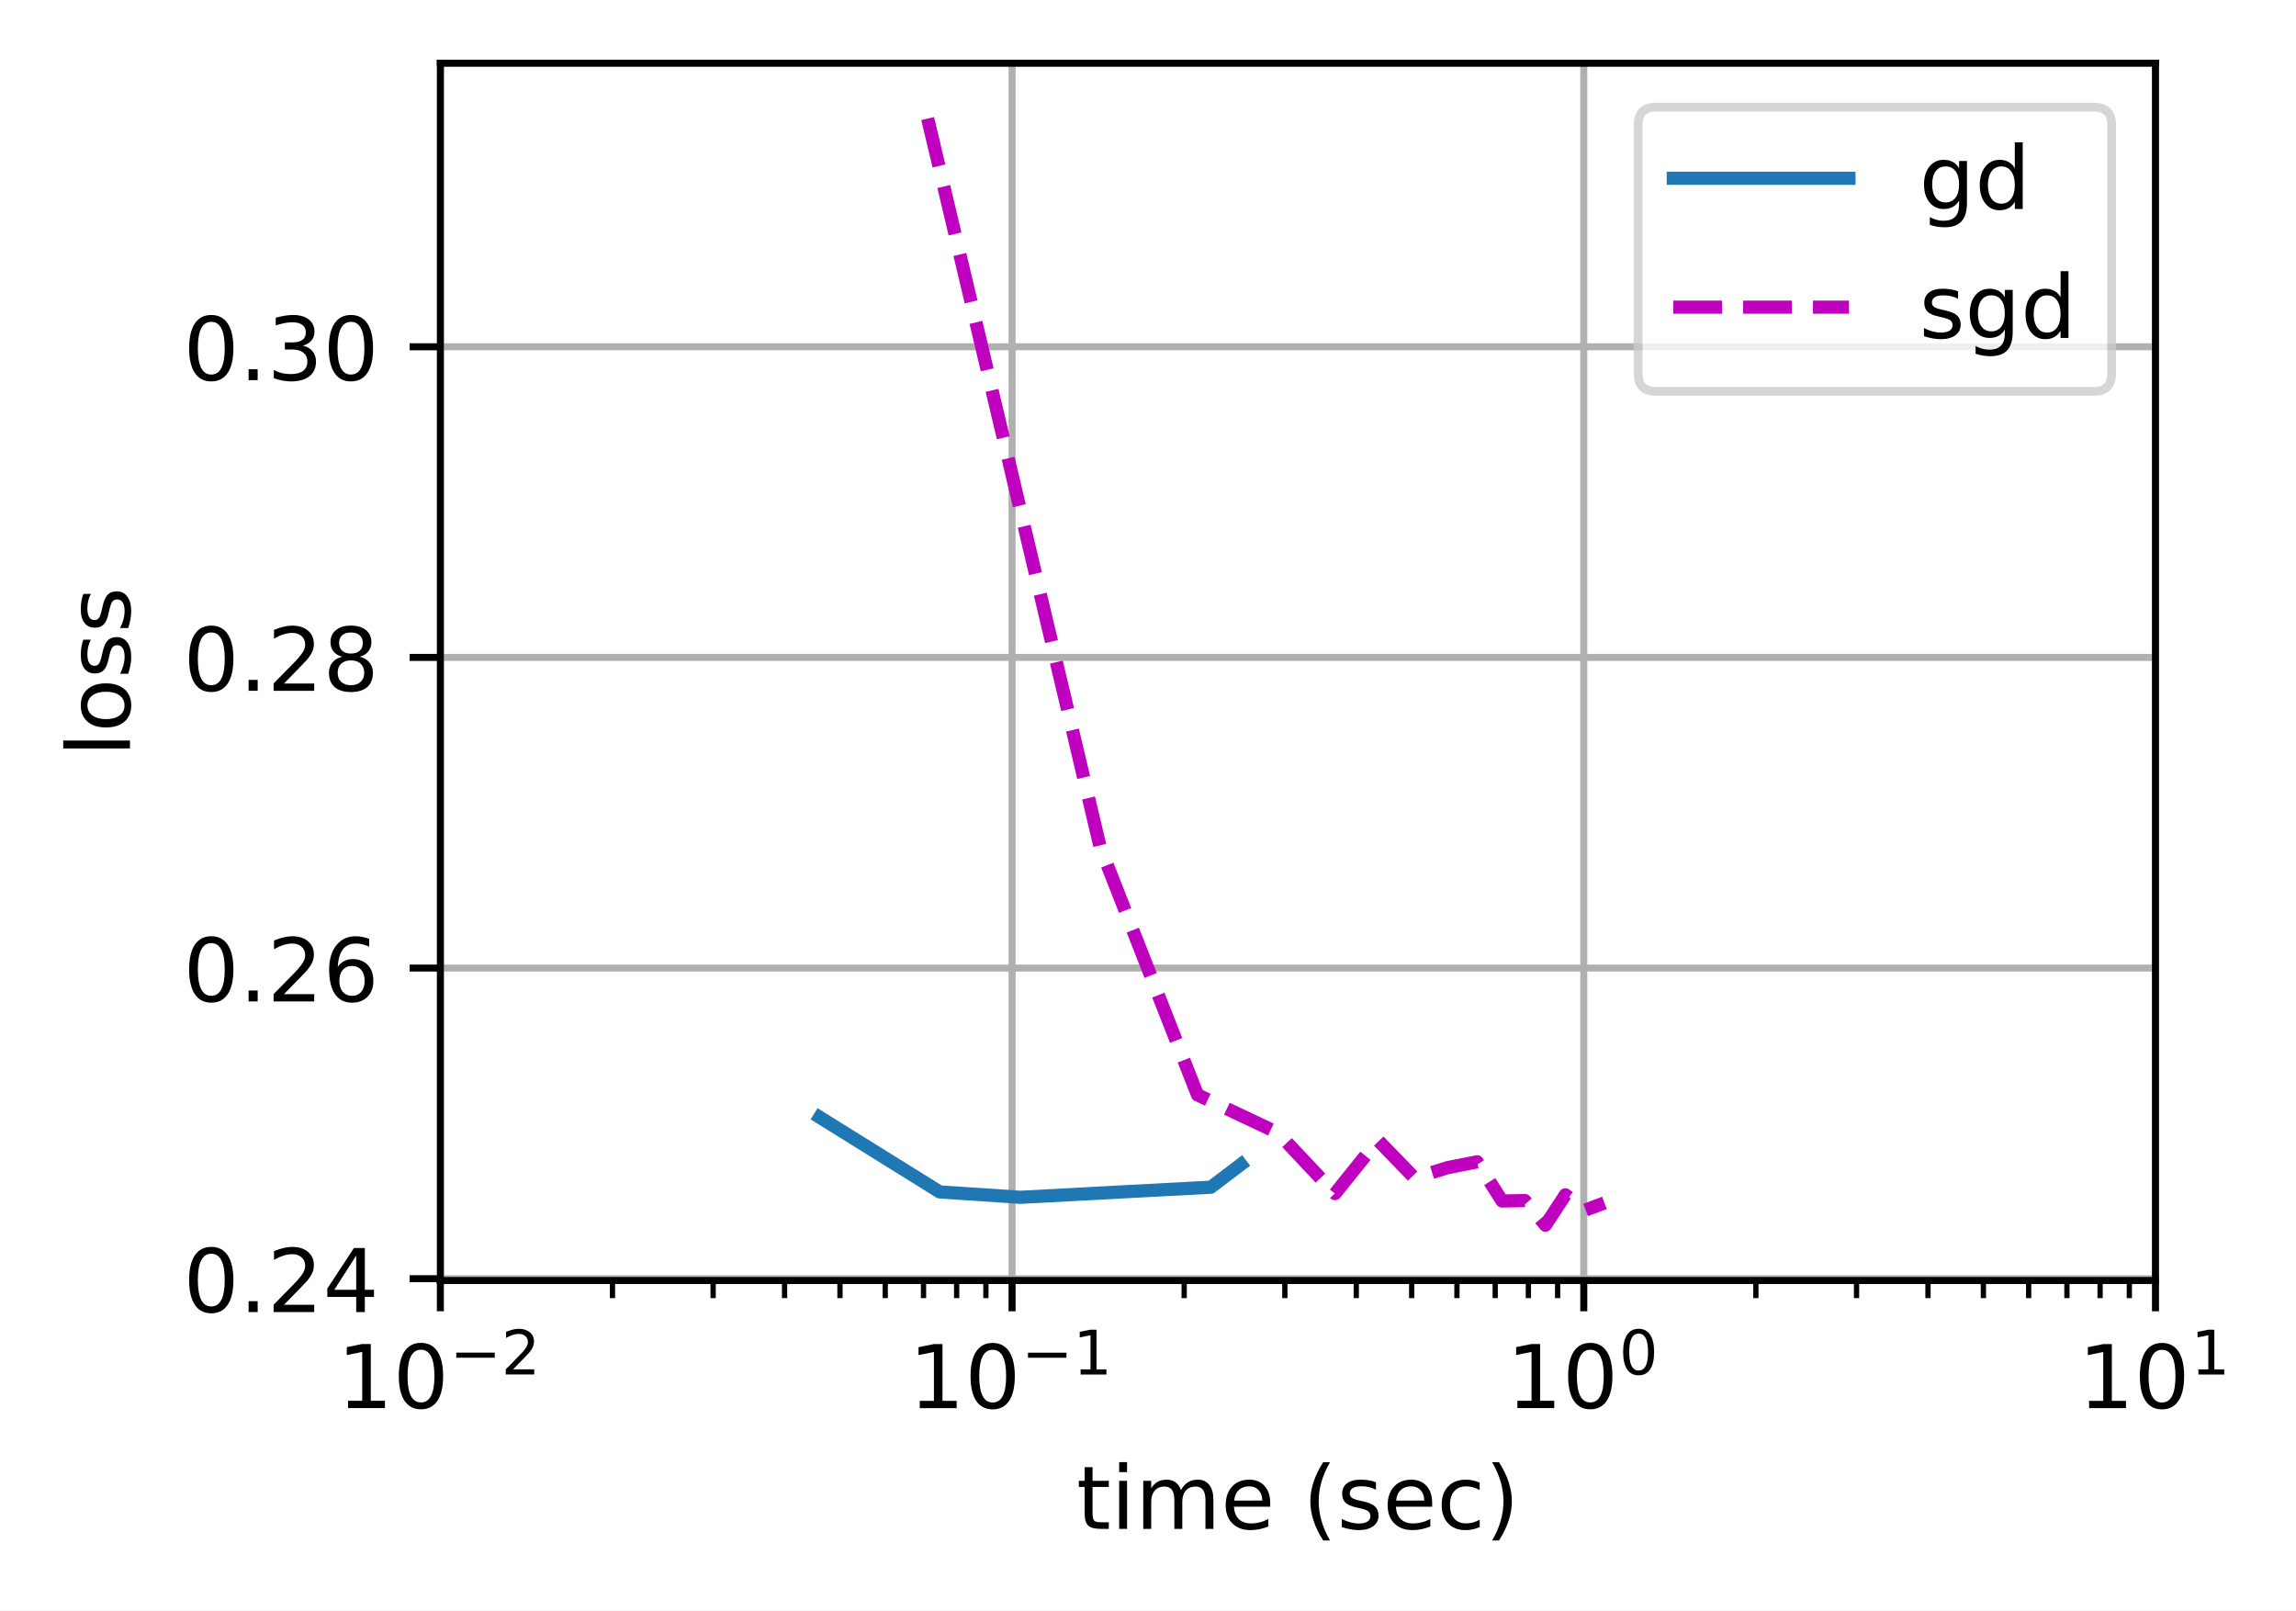
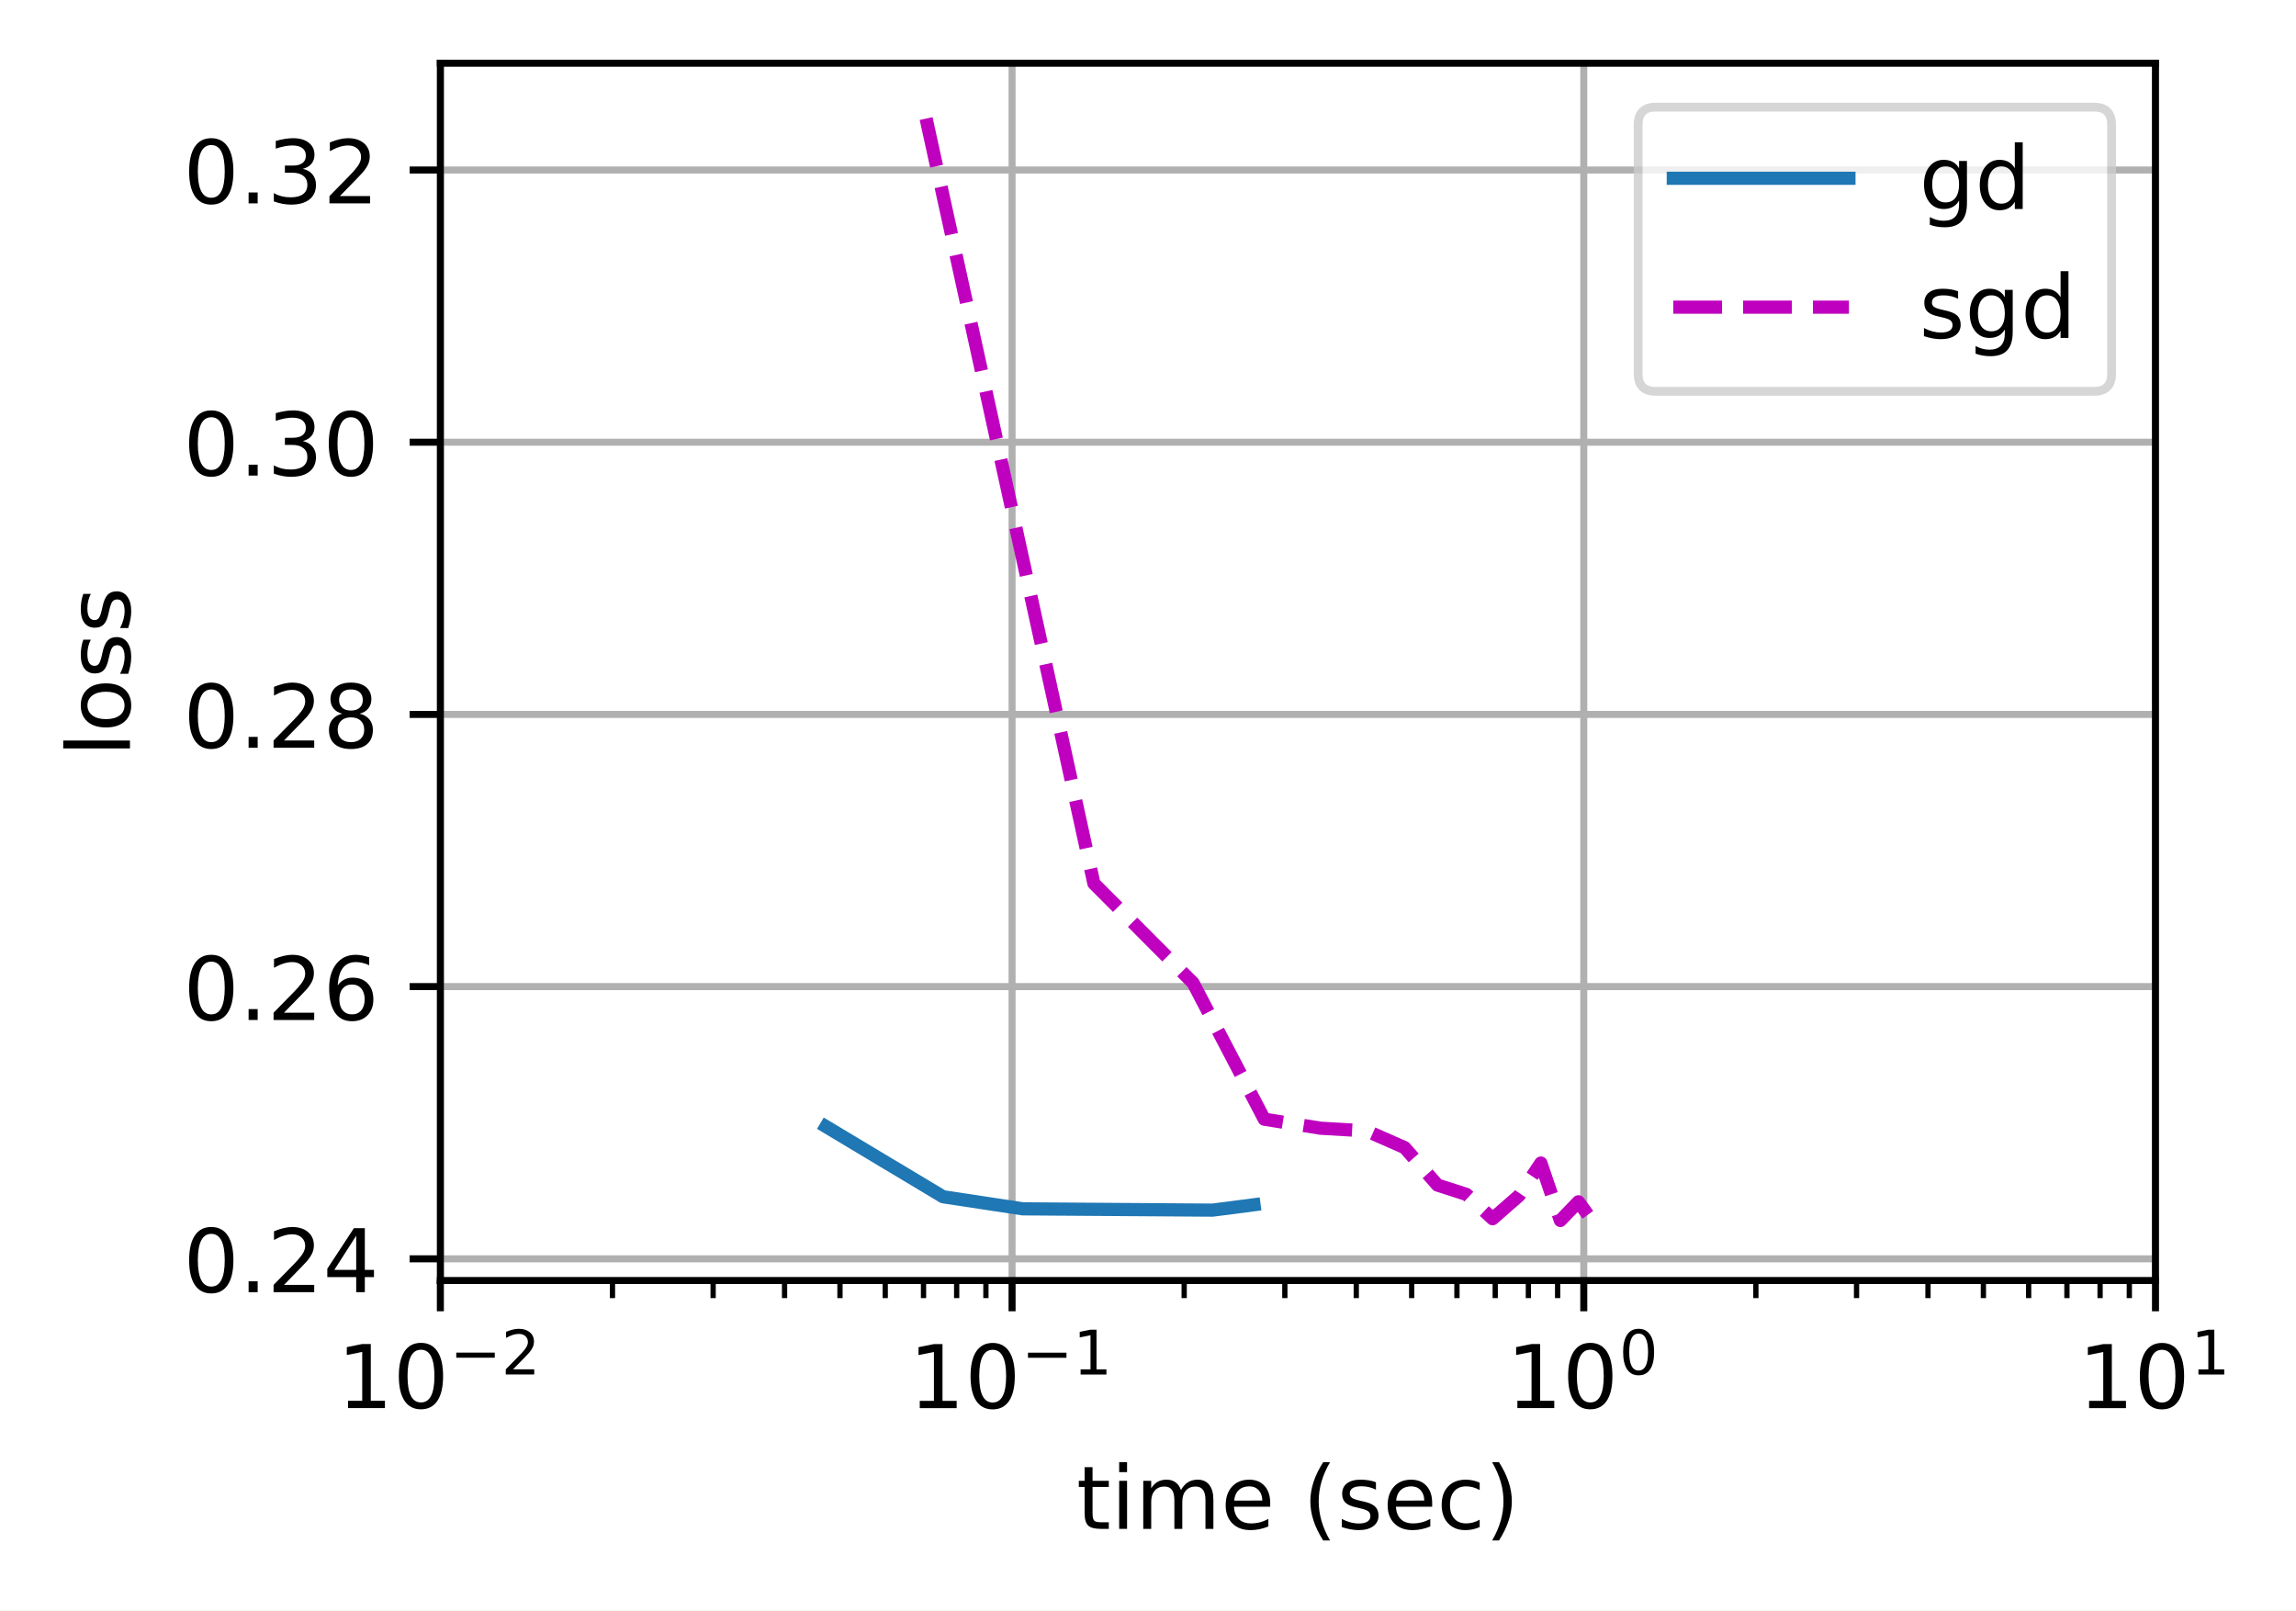
<svg xmlns="http://www.w3.org/2000/svg" xmlns:xlink="http://www.w3.org/1999/xlink" width="261.444pt" height="183.356pt" viewBox="0 0 261.444 183.356" version="1.1">
  <defs>
    <style type="text/css">*{stroke-linejoin: round; stroke-linecap: butt}</style>
  </defs>
  <g id="figure_1">
    <g id="patch_1">
      <path d="M 0 183.356  L 261.444 183.356  L 261.444 0  L 0 0  z " style="fill: #ffffff" />
    </g>
    <g id="axes_1">
      <g id="patch_2">
        <path d="M 50.144 145.8  L 245.444 145.8  L 245.444 7.2  L 50.144 7.2  z " style="fill: #ffffff" />
      </g>
      <g id="matplotlib.axis_1">
        <g id="xtick_1">
          <g id="line2d_1">
-             <path d="M 50.144 145.8  L 50.144 7.2  " clip-path="url(#p77223a1e1b)" style="fill: none; stroke: #b0b0b0; stroke-width: 0.8; stroke-linecap: square" />
+             <path d="M 50.144 145.8  L 50.144 7.2  " clip-path="url(#p7cec3d5e2b)" style="fill: none; stroke: #b0b0b0; stroke-width: 0.8; stroke-linecap: square" />
          </g>
          <g id="line2d_2">
            <defs>
-               <path id="mf30fe8eaf8" d="M 0 0  L 0 3.5  " style="stroke: #000000; stroke-width: 0.8" />
-             </defs>
-             <g>
-               <use xlink:href="#mf30fe8eaf8" x="50.144" y="145.8" style="stroke: #000000; stroke-width: 0.8" />
+               <path id="mfbb98a34d4" d="M 0 0  L 0 3.5  " style="stroke: #000000; stroke-width: 0.8" />
+             </defs>
+             <g>
+               <use xlink:href="#mfbb98a34d4" x="50.144" y="145.8" style="stroke: #000000; stroke-width: 0.8" />
            </g>
          </g>
          <g id="text_1">
            <g transform="translate(38.39375 160.3984) scale(0.1 -0.1)">
              <defs>
                <path id="DejaVuSans-31" d="M 794 531  L 1825 531  L 1825 4091  L 703 3866  L 703 4441  L 1819 4666  L 2450 4666  L 2450 531  L 3481 531  L 3481 0  L 794 0  L 794 531  z " transform="scale(0.015625)" />
                <path id="DejaVuSans-30" d="M 2034 4250  Q 1547 4250 1301 3770  Q 1056 3291 1056 2328  Q 1056 1369 1301 889  Q 1547 409 2034 409  Q 2525 409 2770 889  Q 3016 1369 3016 2328  Q 3016 3291 2770 3770  Q 2525 4250 2034 4250  z M 2034 4750  Q 2819 4750 3233 4129  Q 3647 3509 3647 2328  Q 3647 1150 3233 529  Q 2819 -91 2034 -91  Q 1250 -91 836 529  Q 422 1150 422 2328  Q 422 3509 836 4129  Q 1250 4750 2034 4750  z " transform="scale(0.015625)" />
                <path id="DejaVuSans-2212" d="M 678 2272  L 4684 2272  L 4684 1741  L 678 1741  L 678 2272  z " transform="scale(0.015625)" />
                <path id="DejaVuSans-32" d="M 1228 531  L 3431 531  L 3431 0  L 469 0  L 469 531  Q 828 903 1448 1529  Q 2069 2156 2228 2338  Q 2531 2678 2651 2914  Q 2772 3150 2772 3378  Q 2772 3750 2511 3984  Q 2250 4219 1831 4219  Q 1534 4219 1204 4116  Q 875 4013 500 3803  L 500 4441  Q 881 4594 1212 4672  Q 1544 4750 1819 4750  Q 2544 4750 2975 4387  Q 3406 4025 3406 3419  Q 3406 3131 3298 2873  Q 3191 2616 2906 2266  Q 2828 2175 2409 1742  Q 1991 1309 1228 531  z " transform="scale(0.015625)" />
              </defs>
              <use xlink:href="#DejaVuSans-31" transform="translate(0 0.765625)" />
              <use xlink:href="#DejaVuSans-30" transform="translate(63.62305 0.765625)" />
              <use xlink:href="#DejaVuSans-2212" transform="translate(128.2031 39.04688) scale(0.7)" />
              <use xlink:href="#DejaVuSans-32" transform="translate(186.8555 39.04688) scale(0.7)" />
            </g>
          </g>
        </g>
        <g id="xtick_2">
          <g id="line2d_3">
-             <path d="M 115.244 145.8  L 115.244 7.2  " clip-path="url(#p77223a1e1b)" style="fill: none; stroke: #b0b0b0; stroke-width: 0.8; stroke-linecap: square" />
+             <path d="M 115.244 145.8  L 115.244 7.2  " clip-path="url(#p7cec3d5e2b)" style="fill: none; stroke: #b0b0b0; stroke-width: 0.8; stroke-linecap: square" />
          </g>
          <g id="line2d_4">
            <g>
-               <use xlink:href="#mf30fe8eaf8" x="115.244" y="145.8" style="stroke: #000000; stroke-width: 0.8" />
+               <use xlink:href="#mfbb98a34d4" x="115.244" y="145.8" style="stroke: #000000; stroke-width: 0.8" />
            </g>
          </g>
          <g id="text_2">
            <g transform="translate(103.4938 160.3984) scale(0.1 -0.1)">
              <use xlink:href="#DejaVuSans-31" transform="translate(0 0.684375)" />
              <use xlink:href="#DejaVuSans-30" transform="translate(63.62305 0.684375)" />
              <use xlink:href="#DejaVuSans-2212" transform="translate(128.2031 38.96563) scale(0.7)" />
              <use xlink:href="#DejaVuSans-31" transform="translate(186.8555 38.96563) scale(0.7)" />
            </g>
          </g>
        </g>
        <g id="xtick_3">
          <g id="line2d_5">
-             <path d="M 180.344 145.8  L 180.344 7.2  " clip-path="url(#p77223a1e1b)" style="fill: none; stroke: #b0b0b0; stroke-width: 0.8; stroke-linecap: square" />
+             <path d="M 180.344 145.8  L 180.344 7.2  " clip-path="url(#p7cec3d5e2b)" style="fill: none; stroke: #b0b0b0; stroke-width: 0.8; stroke-linecap: square" />
          </g>
          <g id="line2d_6">
            <g>
-               <use xlink:href="#mf30fe8eaf8" x="180.344" y="145.8" style="stroke: #000000; stroke-width: 0.8" />
+               <use xlink:href="#mfbb98a34d4" x="180.344" y="145.8" style="stroke: #000000; stroke-width: 0.8" />
            </g>
          </g>
          <g id="text_3">
            <g transform="translate(171.5437 160.3984) scale(0.1 -0.1)">
              <use xlink:href="#DejaVuSans-31" transform="translate(0 0.765625)" />
              <use xlink:href="#DejaVuSans-30" transform="translate(63.62305 0.765625)" />
              <use xlink:href="#DejaVuSans-30" transform="translate(128.2031 39.04688) scale(0.7)" />
            </g>
          </g>
        </g>
        <g id="xtick_4">
          <g id="line2d_7">
-             <path d="M 245.444 145.8  L 245.444 7.2  " clip-path="url(#p77223a1e1b)" style="fill: none; stroke: #b0b0b0; stroke-width: 0.8; stroke-linecap: square" />
+             <path d="M 245.444 145.8  L 245.444 7.2  " clip-path="url(#p7cec3d5e2b)" style="fill: none; stroke: #b0b0b0; stroke-width: 0.8; stroke-linecap: square" />
          </g>
          <g id="line2d_8">
            <g>
-               <use xlink:href="#mf30fe8eaf8" x="245.444" y="145.8" style="stroke: #000000; stroke-width: 0.8" />
+               <use xlink:href="#mfbb98a34d4" x="245.444" y="145.8" style="stroke: #000000; stroke-width: 0.8" />
            </g>
          </g>
          <g id="text_4">
            <g transform="translate(236.6438 160.3984) scale(0.1 -0.1)">
              <use xlink:href="#DejaVuSans-31" transform="translate(0 0.684375)" />
              <use xlink:href="#DejaVuSans-30" transform="translate(63.62305 0.684375)" />
              <use xlink:href="#DejaVuSans-31" transform="translate(128.2031 38.96563) scale(0.7)" />
            </g>
          </g>
        </g>
        <g id="xtick_5">
          <g id="line2d_9">
            <defs>
-               <path id="mfc006cf61f" d="M 0 0  L 0 2  " style="stroke: #000000; stroke-width: 0.6" />
-             </defs>
-             <g>
-               <use xlink:href="#mfc006cf61f" x="69.741" y="145.8" style="stroke: #000000; stroke-width: 0.6" />
+               <path id="m5ba0577fe9" d="M 0 0  L 0 2  " style="stroke: #000000; stroke-width: 0.6" />
+             </defs>
+             <g>
+               <use xlink:href="#m5ba0577fe9" x="69.741" y="145.8" style="stroke: #000000; stroke-width: 0.6" />
            </g>
          </g>
        </g>
        <g id="xtick_6">
          <g id="line2d_10">
            <g>
-               <use xlink:href="#mfc006cf61f" x="81.204" y="145.8" style="stroke: #000000; stroke-width: 0.6" />
+               <use xlink:href="#m5ba0577fe9" x="81.204" y="145.8" style="stroke: #000000; stroke-width: 0.6" />
            </g>
          </g>
        </g>
        <g id="xtick_7">
          <g id="line2d_11">
            <g>
-               <use xlink:href="#mfc006cf61f" x="89.338" y="145.8" style="stroke: #000000; stroke-width: 0.6" />
+               <use xlink:href="#m5ba0577fe9" x="89.338" y="145.8" style="stroke: #000000; stroke-width: 0.6" />
            </g>
          </g>
        </g>
        <g id="xtick_8">
          <g id="line2d_12">
            <g>
-               <use xlink:href="#mfc006cf61f" x="95.647" y="145.8" style="stroke: #000000; stroke-width: 0.6" />
+               <use xlink:href="#m5ba0577fe9" x="95.647" y="145.8" style="stroke: #000000; stroke-width: 0.6" />
            </g>
          </g>
        </g>
        <g id="xtick_9">
          <g id="line2d_13">
            <g>
-               <use xlink:href="#mfc006cf61f" x="100.801" y="145.8" style="stroke: #000000; stroke-width: 0.6" />
+               <use xlink:href="#m5ba0577fe9" x="100.801" y="145.8" style="stroke: #000000; stroke-width: 0.6" />
            </g>
          </g>
        </g>
        <g id="xtick_10">
          <g id="line2d_14">
            <g>
-               <use xlink:href="#mfc006cf61f" x="105.16" y="145.8" style="stroke: #000000; stroke-width: 0.6" />
+               <use xlink:href="#m5ba0577fe9" x="105.16" y="145.8" style="stroke: #000000; stroke-width: 0.6" />
            </g>
          </g>
        </g>
        <g id="xtick_11">
          <g id="line2d_15">
            <g>
-               <use xlink:href="#mfc006cf61f" x="108.935" y="145.8" style="stroke: #000000; stroke-width: 0.6" />
+               <use xlink:href="#m5ba0577fe9" x="108.935" y="145.8" style="stroke: #000000; stroke-width: 0.6" />
            </g>
          </g>
        </g>
        <g id="xtick_12">
          <g id="line2d_16">
            <g>
-               <use xlink:href="#mfc006cf61f" x="112.265" y="145.8" style="stroke: #000000; stroke-width: 0.6" />
+               <use xlink:href="#m5ba0577fe9" x="112.265" y="145.8" style="stroke: #000000; stroke-width: 0.6" />
            </g>
          </g>
        </g>
        <g id="xtick_13">
          <g id="line2d_17">
            <g>
-               <use xlink:href="#mfc006cf61f" x="134.841" y="145.8" style="stroke: #000000; stroke-width: 0.6" />
+               <use xlink:href="#m5ba0577fe9" x="134.841" y="145.8" style="stroke: #000000; stroke-width: 0.6" />
            </g>
          </g>
        </g>
        <g id="xtick_14">
          <g id="line2d_18">
            <g>
-               <use xlink:href="#mfc006cf61f" x="146.304" y="145.8" style="stroke: #000000; stroke-width: 0.6" />
+               <use xlink:href="#m5ba0577fe9" x="146.304" y="145.8" style="stroke: #000000; stroke-width: 0.6" />
            </g>
          </g>
        </g>
        <g id="xtick_15">
          <g id="line2d_19">
            <g>
-               <use xlink:href="#mfc006cf61f" x="154.438" y="145.8" style="stroke: #000000; stroke-width: 0.6" />
+               <use xlink:href="#m5ba0577fe9" x="154.438" y="145.8" style="stroke: #000000; stroke-width: 0.6" />
            </g>
          </g>
        </g>
        <g id="xtick_16">
          <g id="line2d_20">
            <g>
-               <use xlink:href="#mfc006cf61f" x="160.747" y="145.8" style="stroke: #000000; stroke-width: 0.6" />
+               <use xlink:href="#m5ba0577fe9" x="160.747" y="145.8" style="stroke: #000000; stroke-width: 0.6" />
            </g>
          </g>
        </g>
        <g id="xtick_17">
          <g id="line2d_21">
            <g>
-               <use xlink:href="#mfc006cf61f" x="165.901" y="145.8" style="stroke: #000000; stroke-width: 0.6" />
+               <use xlink:href="#m5ba0577fe9" x="165.901" y="145.8" style="stroke: #000000; stroke-width: 0.6" />
            </g>
          </g>
        </g>
        <g id="xtick_18">
          <g id="line2d_22">
            <g>
-               <use xlink:href="#mfc006cf61f" x="170.26" y="145.8" style="stroke: #000000; stroke-width: 0.6" />
+               <use xlink:href="#m5ba0577fe9" x="170.26" y="145.8" style="stroke: #000000; stroke-width: 0.6" />
            </g>
          </g>
        </g>
        <g id="xtick_19">
          <g id="line2d_23">
            <g>
-               <use xlink:href="#mfc006cf61f" x="174.035" y="145.8" style="stroke: #000000; stroke-width: 0.6" />
+               <use xlink:href="#m5ba0577fe9" x="174.035" y="145.8" style="stroke: #000000; stroke-width: 0.6" />
            </g>
          </g>
        </g>
        <g id="xtick_20">
          <g id="line2d_24">
            <g>
-               <use xlink:href="#mfc006cf61f" x="177.365" y="145.8" style="stroke: #000000; stroke-width: 0.6" />
+               <use xlink:href="#m5ba0577fe9" x="177.365" y="145.8" style="stroke: #000000; stroke-width: 0.6" />
            </g>
          </g>
        </g>
        <g id="xtick_21">
          <g id="line2d_25">
            <g>
-               <use xlink:href="#mfc006cf61f" x="199.941" y="145.8" style="stroke: #000000; stroke-width: 0.6" />
+               <use xlink:href="#m5ba0577fe9" x="199.941" y="145.8" style="stroke: #000000; stroke-width: 0.6" />
            </g>
          </g>
        </g>
        <g id="xtick_22">
          <g id="line2d_26">
            <g>
-               <use xlink:href="#mfc006cf61f" x="211.404" y="145.8" style="stroke: #000000; stroke-width: 0.6" />
+               <use xlink:href="#m5ba0577fe9" x="211.404" y="145.8" style="stroke: #000000; stroke-width: 0.6" />
            </g>
          </g>
        </g>
        <g id="xtick_23">
          <g id="line2d_27">
            <g>
-               <use xlink:href="#mfc006cf61f" x="219.538" y="145.8" style="stroke: #000000; stroke-width: 0.6" />
+               <use xlink:href="#m5ba0577fe9" x="219.538" y="145.8" style="stroke: #000000; stroke-width: 0.6" />
            </g>
          </g>
        </g>
        <g id="xtick_24">
          <g id="line2d_28">
            <g>
-               <use xlink:href="#mfc006cf61f" x="225.847" y="145.8" style="stroke: #000000; stroke-width: 0.6" />
+               <use xlink:href="#m5ba0577fe9" x="225.847" y="145.8" style="stroke: #000000; stroke-width: 0.6" />
            </g>
          </g>
        </g>
        <g id="xtick_25">
          <g id="line2d_29">
            <g>
-               <use xlink:href="#mfc006cf61f" x="231.001" y="145.8" style="stroke: #000000; stroke-width: 0.6" />
+               <use xlink:href="#m5ba0577fe9" x="231.001" y="145.8" style="stroke: #000000; stroke-width: 0.6" />
            </g>
          </g>
        </g>
        <g id="xtick_26">
          <g id="line2d_30">
            <g>
-               <use xlink:href="#mfc006cf61f" x="235.36" y="145.8" style="stroke: #000000; stroke-width: 0.6" />
+               <use xlink:href="#m5ba0577fe9" x="235.36" y="145.8" style="stroke: #000000; stroke-width: 0.6" />
            </g>
          </g>
        </g>
        <g id="xtick_27">
          <g id="line2d_31">
            <g>
-               <use xlink:href="#mfc006cf61f" x="239.135" y="145.8" style="stroke: #000000; stroke-width: 0.6" />
+               <use xlink:href="#m5ba0577fe9" x="239.135" y="145.8" style="stroke: #000000; stroke-width: 0.6" />
            </g>
          </g>
        </g>
        <g id="xtick_28">
          <g id="line2d_32">
            <g>
-               <use xlink:href="#mfc006cf61f" x="242.465" y="145.8" style="stroke: #000000; stroke-width: 0.6" />
+               <use xlink:href="#m5ba0577fe9" x="242.465" y="145.8" style="stroke: #000000; stroke-width: 0.6" />
            </g>
          </g>
        </g>
        <g id="text_5">
          <g transform="translate(122.5766 174.0766) scale(0.1 -0.1)">
            <defs>
              <path id="DejaVuSans-74" d="M 1172 4494  L 1172 3500  L 2356 3500  L 2356 3053  L 1172 3053  L 1172 1153  Q 1172 725 1289 603  Q 1406 481 1766 481  L 2356 481  L 2356 0  L 1766 0  Q 1100 0 847 248  Q 594 497 594 1153  L 594 3053  L 172 3053  L 172 3500  L 594 3500  L 594 4494  L 1172 4494  z " transform="scale(0.015625)" />
              <path id="DejaVuSans-69" d="M 603 3500  L 1178 3500  L 1178 0  L 603 0  L 603 3500  z M 603 4863  L 1178 4863  L 1178 4134  L 603 4134  L 603 4863  z " transform="scale(0.015625)" />
              <path id="DejaVuSans-6d" d="M 3328 2828  Q 3544 3216 3844 3400  Q 4144 3584 4550 3584  Q 5097 3584 5394 3201  Q 5691 2819 5691 2113  L 5691 0  L 5113 0  L 5113 2094  Q 5113 2597 4934 2840  Q 4756 3084 4391 3084  Q 3944 3084 3684 2787  Q 3425 2491 3425 1978  L 3425 0  L 2847 0  L 2847 2094  Q 2847 2600 2669 2842  Q 2491 3084 2119 3084  Q 1678 3084 1418 2786  Q 1159 2488 1159 1978  L 1159 0  L 581 0  L 581 3500  L 1159 3500  L 1159 2956  Q 1356 3278 1631 3431  Q 1906 3584 2284 3584  Q 2666 3584 2933 3390  Q 3200 3197 3328 2828  z " transform="scale(0.015625)" />
              <path id="DejaVuSans-65" d="M 3597 1894  L 3597 1613  L 953 1613  Q 991 1019 1311 708  Q 1631 397 2203 397  Q 2534 397 2845 478  Q 3156 559 3463 722  L 3463 178  Q 3153 47 2828 -22  Q 2503 -91 2169 -91  Q 1331 -91 842 396  Q 353 884 353 1716  Q 353 2575 817 3079  Q 1281 3584 2069 3584  Q 2775 3584 3186 3129  Q 3597 2675 3597 1894  z M 3022 2063  Q 3016 2534 2758 2815  Q 2500 3097 2075 3097  Q 1594 3097 1305 2825  Q 1016 2553 972 2059  L 3022 2063  z " transform="scale(0.015625)" />
              <path id="DejaVuSans-20" transform="scale(0.015625)" />
              <path id="DejaVuSans-28" d="M 1984 4856  Q 1566 4138 1362 3434  Q 1159 2731 1159 2009  Q 1159 1288 1364 580  Q 1569 -128 1984 -844  L 1484 -844  Q 1016 -109 783 600  Q 550 1309 550 2009  Q 550 2706 781 3412  Q 1013 4119 1484 4856  L 1984 4856  z " transform="scale(0.015625)" />
              <path id="DejaVuSans-73" d="M 2834 3397  L 2834 2853  Q 2591 2978 2328 3040  Q 2066 3103 1784 3103  Q 1356 3103 1142 2972  Q 928 2841 928 2578  Q 928 2378 1081 2264  Q 1234 2150 1697 2047  L 1894 2003  Q 2506 1872 2764 1633  Q 3022 1394 3022 966  Q 3022 478 2636 193  Q 2250 -91 1575 -91  Q 1294 -91 989 -36  Q 684 19 347 128  L 347 722  Q 666 556 975 473  Q 1284 391 1588 391  Q 1994 391 2212 530  Q 2431 669 2431 922  Q 2431 1156 2273 1281  Q 2116 1406 1581 1522  L 1381 1569  Q 847 1681 609 1914  Q 372 2147 372 2553  Q 372 3047 722 3315  Q 1072 3584 1716 3584  Q 2034 3584 2315 3537  Q 2597 3491 2834 3397  z " transform="scale(0.015625)" />
              <path id="DejaVuSans-63" d="M 3122 3366  L 3122 2828  Q 2878 2963 2633 3030  Q 2388 3097 2138 3097  Q 1578 3097 1268 2742  Q 959 2388 959 1747  Q 959 1106 1268 751  Q 1578 397 2138 397  Q 2388 397 2633 464  Q 2878 531 3122 666  L 3122 134  Q 2881 22 2623 -34  Q 2366 -91 2075 -91  Q 1284 -91 818 406  Q 353 903 353 1747  Q 353 2603 823 3093  Q 1294 3584 2113 3584  Q 2378 3584 2631 3529  Q 2884 3475 3122 3366  z " transform="scale(0.015625)" />
              <path id="DejaVuSans-29" d="M 513 4856  L 1013 4856  Q 1481 4119 1714 3412  Q 1947 2706 1947 2009  Q 1947 1309 1714 600  Q 1481 -109 1013 -844  L 513 -844  Q 928 -128 1133 580  Q 1338 1288 1338 2009  Q 1338 2731 1133 3434  Q 928 4138 513 4856  z " transform="scale(0.015625)" />
            </defs>
            <use xlink:href="#DejaVuSans-74" />
            <use xlink:href="#DejaVuSans-69" x="39.209" />
            <use xlink:href="#DejaVuSans-6d" x="66.992" />
            <use xlink:href="#DejaVuSans-65" x="164.404" />
            <use xlink:href="#DejaVuSans-20" x="225.928" />
            <use xlink:href="#DejaVuSans-28" x="257.715" />
            <use xlink:href="#DejaVuSans-73" x="296.729" />
            <use xlink:href="#DejaVuSans-65" x="348.828" />
            <use xlink:href="#DejaVuSans-63" x="410.352" />
            <use xlink:href="#DejaVuSans-29" x="465.332" />
          </g>
        </g>
      </g>
      <g id="matplotlib.axis_2">
        <g id="ytick_1">
          <g id="line2d_33">
-             <path d="M 50.144 145.592  L 245.444 145.592  " clip-path="url(#p77223a1e1b)" style="fill: none; stroke: #b0b0b0; stroke-width: 0.8; stroke-linecap: square" />
+             <path d="M 50.144 143.33  L 245.444 143.33  " clip-path="url(#p7cec3d5e2b)" style="fill: none; stroke: #b0b0b0; stroke-width: 0.8; stroke-linecap: square" />
          </g>
          <g id="line2d_34">
            <defs>
-               <path id="mb74a98aa8b" d="M 0 0  L -3.5 0  " style="stroke: #000000; stroke-width: 0.8" />
-             </defs>
-             <g>
-               <use xlink:href="#mb74a98aa8b" x="50.144" y="145.592" style="stroke: #000000; stroke-width: 0.8" />
+               <path id="m861fe963ca" d="M 0 0  L -3.5 0  " style="stroke: #000000; stroke-width: 0.8" />
+             </defs>
+             <g>
+               <use xlink:href="#m861fe963ca" x="50.144" y="143.33" style="stroke: #000000; stroke-width: 0.8" />
            </g>
          </g>
          <g id="text_6">
-             <g transform="translate(20.87813 149.3915) scale(0.1 -0.1)">
+             <g transform="translate(20.87813 147.1288) scale(0.1 -0.1)">
              <defs>
                <path id="DejaVuSans-2e" d="M 684 794  L 1344 794  L 1344 0  L 684 0  L 684 794  z " transform="scale(0.015625)" />
                <path id="DejaVuSans-34" d="M 2419 4116  L 825 1625  L 2419 1625  L 2419 4116  z M 2253 4666  L 3047 4666  L 3047 1625  L 3713 1625  L 3713 1100  L 3047 1100  L 3047 0  L 2419 0  L 2419 1100  L 313 1100  L 313 1709  L 2253 4666  z " transform="scale(0.015625)" />
              </defs>
              <use xlink:href="#DejaVuSans-30" />
              <use xlink:href="#DejaVuSans-2e" x="63.623" />
              <use xlink:href="#DejaVuSans-32" x="95.41" />
              <use xlink:href="#DejaVuSans-34" x="159.033" />
            </g>
          </g>
        </g>
        <g id="ytick_2">
          <g id="line2d_35">
-             <path d="M 50.144 110.224  L 245.444 110.224  " clip-path="url(#p77223a1e1b)" style="fill: none; stroke: #b0b0b0; stroke-width: 0.8; stroke-linecap: square" />
+             <path d="M 50.144 112.336  L 245.444 112.336  " clip-path="url(#p7cec3d5e2b)" style="fill: none; stroke: #b0b0b0; stroke-width: 0.8; stroke-linecap: square" />
          </g>
          <g id="line2d_36">
            <g>
-               <use xlink:href="#mb74a98aa8b" x="50.144" y="110.224" style="stroke: #000000; stroke-width: 0.8" />
+               <use xlink:href="#m861fe963ca" x="50.144" y="112.336" style="stroke: #000000; stroke-width: 0.8" />
            </g>
          </g>
          <g id="text_7">
-             <g transform="translate(20.87813 114.0229) scale(0.1 -0.1)">
+             <g transform="translate(20.87813 116.1356) scale(0.1 -0.1)">
              <defs>
                <path id="DejaVuSans-36" d="M 2113 2584  Q 1688 2584 1439 2293  Q 1191 2003 1191 1497  Q 1191 994 1439 701  Q 1688 409 2113 409  Q 2538 409 2786 701  Q 3034 994 3034 1497  Q 3034 2003 2786 2293  Q 2538 2584 2113 2584  z M 3366 4563  L 3366 3988  Q 3128 4100 2886 4159  Q 2644 4219 2406 4219  Q 1781 4219 1451 3797  Q 1122 3375 1075 2522  Q 1259 2794 1537 2939  Q 1816 3084 2150 3084  Q 2853 3084 3261 2657  Q 3669 2231 3669 1497  Q 3669 778 3244 343  Q 2819 -91 2113 -91  Q 1303 -91 875 529  Q 447 1150 447 2328  Q 447 3434 972 4092  Q 1497 4750 2381 4750  Q 2619 4750 2861 4703  Q 3103 4656 3366 4563  z " transform="scale(0.015625)" />
              </defs>
              <use xlink:href="#DejaVuSans-30" />
              <use xlink:href="#DejaVuSans-2e" x="63.623" />
              <use xlink:href="#DejaVuSans-32" x="95.41" />
              <use xlink:href="#DejaVuSans-36" x="159.033" />
            </g>
          </g>
        </g>
        <g id="ytick_3">
          <g id="line2d_37">
-             <path d="M 50.144 74.855  L 245.444 74.855  " clip-path="url(#p77223a1e1b)" style="fill: none; stroke: #b0b0b0; stroke-width: 0.8; stroke-linecap: square" />
+             <path d="M 50.144 81.343  L 245.444 81.343  " clip-path="url(#p7cec3d5e2b)" style="fill: none; stroke: #b0b0b0; stroke-width: 0.8; stroke-linecap: square" />
          </g>
          <g id="line2d_38">
            <g>
-               <use xlink:href="#mb74a98aa8b" x="50.144" y="74.855" style="stroke: #000000; stroke-width: 0.8" />
+               <use xlink:href="#m861fe963ca" x="50.144" y="81.343" style="stroke: #000000; stroke-width: 0.8" />
            </g>
          </g>
          <g id="text_8">
-             <g transform="translate(20.87813 78.65429) scale(0.1 -0.1)">
+             <g transform="translate(20.87813 85.14246) scale(0.1 -0.1)">
              <defs>
                <path id="DejaVuSans-38" d="M 2034 2216  Q 1584 2216 1326 1975  Q 1069 1734 1069 1313  Q 1069 891 1326 650  Q 1584 409 2034 409  Q 2484 409 2743 651  Q 3003 894 3003 1313  Q 3003 1734 2745 1975  Q 2488 2216 2034 2216  z M 1403 2484  Q 997 2584 770 2862  Q 544 3141 544 3541  Q 544 4100 942 4425  Q 1341 4750 2034 4750  Q 2731 4750 3128 4425  Q 3525 4100 3525 3541  Q 3525 3141 3298 2862  Q 3072 2584 2669 2484  Q 3125 2378 3379 2068  Q 3634 1759 3634 1313  Q 3634 634 3220 271  Q 2806 -91 2034 -91  Q 1263 -91 848 271  Q 434 634 434 1313  Q 434 1759 690 2068  Q 947 2378 1403 2484  z M 1172 3481  Q 1172 3119 1398 2916  Q 1625 2713 2034 2713  Q 2441 2713 2670 2916  Q 2900 3119 2900 3481  Q 2900 3844 2670 4047  Q 2441 4250 2034 4250  Q 1625 4250 1398 4047  Q 1172 3844 1172 3481  z " transform="scale(0.015625)" />
              </defs>
              <use xlink:href="#DejaVuSans-30" />
              <use xlink:href="#DejaVuSans-2e" x="63.623" />
              <use xlink:href="#DejaVuSans-32" x="95.41" />
              <use xlink:href="#DejaVuSans-38" x="159.033" />
            </g>
          </g>
        </g>
        <g id="ytick_4">
          <g id="line2d_39">
-             <path d="M 50.144 39.486  L 245.444 39.486  " clip-path="url(#p77223a1e1b)" style="fill: none; stroke: #b0b0b0; stroke-width: 0.8; stroke-linecap: square" />
+             <path d="M 50.144 50.35  L 245.444 50.35  " clip-path="url(#p7cec3d5e2b)" style="fill: none; stroke: #b0b0b0; stroke-width: 0.8; stroke-linecap: square" />
          </g>
          <g id="line2d_40">
            <g>
-               <use xlink:href="#mb74a98aa8b" x="50.144" y="39.486" style="stroke: #000000; stroke-width: 0.8" />
+               <use xlink:href="#m861fe963ca" x="50.144" y="50.35" style="stroke: #000000; stroke-width: 0.8" />
            </g>
          </g>
          <g id="text_9">
-             <g transform="translate(20.87813 43.28571) scale(0.1 -0.1)">
+             <g transform="translate(20.87813 54.1493) scale(0.1 -0.1)">
              <defs>
                <path id="DejaVuSans-33" d="M 2597 2516  Q 3050 2419 3304 2112  Q 3559 1806 3559 1356  Q 3559 666 3084 287  Q 2609 -91 1734 -91  Q 1441 -91 1130 -33  Q 819 25 488 141  L 488 750  Q 750 597 1062 519  Q 1375 441 1716 441  Q 2309 441 2620 675  Q 2931 909 2931 1356  Q 2931 1769 2642 2001  Q 2353 2234 1838 2234  L 1294 2234  L 1294 2753  L 1863 2753  Q 2328 2753 2575 2939  Q 2822 3125 2822 3475  Q 2822 3834 2567 4026  Q 2313 4219 1838 4219  Q 1578 4219 1281 4162  Q 984 4106 628 3988  L 628 4550  Q 988 4650 1302 4700  Q 1616 4750 1894 4750  Q 2613 4750 3031 4423  Q 3450 4097 3450 3541  Q 3450 3153 3228 2886  Q 3006 2619 2597 2516  z " transform="scale(0.015625)" />
              </defs>
              <use xlink:href="#DejaVuSans-30" />
              <use xlink:href="#DejaVuSans-2e" x="63.623" />
              <use xlink:href="#DejaVuSans-33" x="95.41" />
              <use xlink:href="#DejaVuSans-30" x="159.033" />
            </g>
          </g>
        </g>
-         <g id="text_10">
+         <g id="ytick_5">
+           <g id="line2d_41">
+             <path d="M 50.144 19.357  L 245.444 19.357  " clip-path="url(#p7cec3d5e2b)" style="fill: none; stroke: #b0b0b0; stroke-width: 0.8; stroke-linecap: square" />
+           </g>
+           <g id="line2d_42">
+             <g>
+               <use xlink:href="#m861fe963ca" x="50.144" y="19.357" style="stroke: #000000; stroke-width: 0.8" />
+             </g>
+           </g>
+           <g id="text_10">
+             <g transform="translate(20.87813 23.15614) scale(0.1 -0.1)">
+               <use xlink:href="#DejaVuSans-30" />
+               <use xlink:href="#DejaVuSans-2e" x="63.623" />
+               <use xlink:href="#DejaVuSans-33" x="95.41" />
+               <use xlink:href="#DejaVuSans-32" x="159.033" />
+             </g>
+           </g>
+         </g>
+         <g id="text_11">
          <g transform="translate(14.79844 86.15781) rotate(-90) scale(0.1 -0.1)">
            <defs>
              <path id="DejaVuSans-6c" d="M 603 4863  L 1178 4863  L 1178 0  L 603 0  L 603 4863  z " transform="scale(0.015625)" />
              <path id="DejaVuSans-6f" d="M 1959 3097  Q 1497 3097 1228 2736  Q 959 2375 959 1747  Q 959 1119 1226 758  Q 1494 397 1959 397  Q 2419 397 2687 759  Q 2956 1122 2956 1747  Q 2956 2369 2687 2733  Q 2419 3097 1959 3097  z M 1959 3584  Q 2709 3584 3137 3096  Q 3566 2609 3566 1747  Q 3566 888 3137 398  Q 2709 -91 1959 -91  Q 1206 -91 779 398  Q 353 888 353 1747  Q 353 2609 779 3096  Q 1206 3584 1959 3584  z " transform="scale(0.015625)" />
            </defs>
            <use xlink:href="#DejaVuSans-6c" />
            <use xlink:href="#DejaVuSans-6f" x="27.783" />
            <use xlink:href="#DejaVuSans-73" x="88.965" />
            <use xlink:href="#DejaVuSans-73" x="141.064" />
          </g>
        </g>
      </g>
-       <g id="line2d_41">
-         <path d="M 93.334 127.211  L 106.994 135.709  L 116.187 136.326  L 137.883 135.173  L 141.303 132.58  " clip-path="url(#p77223a1e1b)" style="fill: none; stroke: #1f77b4; stroke-width: 1.5; stroke-linecap: square" />
-       </g>
-       <g id="line2d_42">
-         <path d="M 105.636 13.5  L 125.264 96.402  L 136.357 124.659  L 145.494 128.973  L 152.019 135.903  L 156.904 129.828  L 161.067 134.123  L 164.844 132.947  L 168.21 132.284  L 171.039 136.746  L 173.643 136.699  L 175.98 139.5  L 178.248 136.042  L 180.52 137.779  L 182.698 136.966  " clip-path="url(#p77223a1e1b)" style="fill: none; stroke-dasharray: 5.55,2.4; stroke-dashoffset: 0; stroke: #bf00bf; stroke-width: 1.5" />
+       <g id="line2d_43">
+         <path d="M 94.057 128.275  L 107.391 136.264  L 116.462 137.639  L 138.071 137.786  L 142.794 137.174  " clip-path="url(#p7cec3d5e2b)" style="fill: none; stroke: #1f77b4; stroke-width: 1.5; stroke-linecap: square" />
+       </g>
+       <g id="line2d_44">
+         <path d="M 105.456 13.5  L 124.56 100.588  L 135.856 111.922  L 143.964 127.431  L 150.384 128.461  L 155.622 128.764  L 159.945 130.666  L 163.685 134.934  L 166.98 135.992  L 169.961 138.766  L 172.982 136.125  L 175.459 132.426  L 177.679 138.965  L 179.734 136.835  L 181.669 139.5  " clip-path="url(#p7cec3d5e2b)" style="fill: none; stroke-dasharray: 5.55,2.4; stroke-dashoffset: 0; stroke: #bf00bf; stroke-width: 1.5" />
      </g>
      <g id="patch_3">
        <path d="M 50.144 145.8  L 50.144 7.2  " style="fill: none; stroke: #000000; stroke-width: 0.8; stroke-linejoin: miter; stroke-linecap: square" />
      </g>
      <g id="patch_4">
        <path d="M 245.444 145.8  L 245.444 7.2  " style="fill: none; stroke: #000000; stroke-width: 0.8; stroke-linejoin: miter; stroke-linecap: square" />
      </g>
      <g id="patch_5">
        <path d="M 50.144 145.8  L 245.444 145.8  " style="fill: none; stroke: #000000; stroke-width: 0.8; stroke-linejoin: miter; stroke-linecap: square" />
      </g>
      <g id="patch_6">
        <path d="M 50.144 7.2  L 245.444 7.2  " style="fill: none; stroke: #000000; stroke-width: 0.8; stroke-linejoin: miter; stroke-linecap: square" />
      </g>
      <g id="legend_1">
        <g id="patch_7">
          <path d="M 188.537 44.556  L 238.444 44.556  Q 240.444 44.556 240.444 42.556  L 240.444 14.2  Q 240.444 12.2 238.444 12.2  L 188.537 12.2  Q 186.537 12.2 186.537 14.2  L 186.537 42.556  Q 186.537 44.556 188.537 44.556  z " style="fill: #ffffff; opacity: 0.8; stroke: #cccccc; stroke-linejoin: miter" />
        </g>
-         <g id="line2d_43">
+         <g id="line2d_45">
          <path d="M 190.537 20.298  L 200.537 20.298  L 210.537 20.298  " style="fill: none; stroke: #1f77b4; stroke-width: 1.5; stroke-linecap: square" />
        </g>
-         <g id="text_11">
+         <g id="text_12">
          <g transform="translate(218.5375 23.79844) scale(0.1 -0.1)">
            <defs>
              <path id="DejaVuSans-67" d="M 2906 1791  Q 2906 2416 2648 2759  Q 2391 3103 1925 3103  Q 1463 3103 1205 2759  Q 947 2416 947 1791  Q 947 1169 1205 825  Q 1463 481 1925 481  Q 2391 481 2648 825  Q 2906 1169 2906 1791  z M 3481 434  Q 3481 -459 3084 -895  Q 2688 -1331 1869 -1331  Q 1566 -1331 1297 -1286  Q 1028 -1241 775 -1147  L 775 -588  Q 1028 -725 1275 -790  Q 1522 -856 1778 -856  Q 2344 -856 2625 -561  Q 2906 -266 2906 331  L 2906 616  Q 2728 306 2450 153  Q 2172 0 1784 0  Q 1141 0 747 490  Q 353 981 353 1791  Q 353 2603 747 3093  Q 1141 3584 1784 3584  Q 2172 3584 2450 3431  Q 2728 3278 2906 2969  L 2906 3500  L 3481 3500  L 3481 434  z " transform="scale(0.015625)" />
              <path id="DejaVuSans-64" d="M 2906 2969  L 2906 4863  L 3481 4863  L 3481 0  L 2906 0  L 2906 525  Q 2725 213 2448 61  Q 2172 -91 1784 -91  Q 1150 -91 751 415  Q 353 922 353 1747  Q 353 2572 751 3078  Q 1150 3584 1784 3584  Q 2172 3584 2448 3432  Q 2725 3281 2906 2969  z M 947 1747  Q 947 1113 1208 752  Q 1469 391 1925 391  Q 2381 391 2643 752  Q 2906 1113 2906 1747  Q 2906 2381 2643 2742  Q 2381 3103 1925 3103  Q 1469 3103 1208 2742  Q 947 2381 947 1747  z " transform="scale(0.015625)" />
            </defs>
            <use xlink:href="#DejaVuSans-67" />
            <use xlink:href="#DejaVuSans-64" x="63.477" />
          </g>
        </g>
-         <g id="line2d_44">
+         <g id="line2d_46">
          <path d="M 190.537 34.977  L 200.537 34.977  L 210.537 34.977  " style="fill: none; stroke-dasharray: 5.55,2.4; stroke-dashoffset: 0; stroke: #bf00bf; stroke-width: 1.5" />
        </g>
-         <g id="text_12">
+         <g id="text_13">
          <g transform="translate(218.5375 38.47656) scale(0.1 -0.1)">
            <use xlink:href="#DejaVuSans-73" />
            <use xlink:href="#DejaVuSans-67" x="52.1" />
            <use xlink:href="#DejaVuSans-64" x="115.576" />
          </g>
        </g>
      </g>
    </g>
  </g>
  <defs>
-     <clipPath id="p77223a1e1b">
+     <clipPath id="p7cec3d5e2b">
      <rect x="50.144" y="7.2" width="195.3" height="138.6" />
    </clipPath>
  </defs>
</svg>
